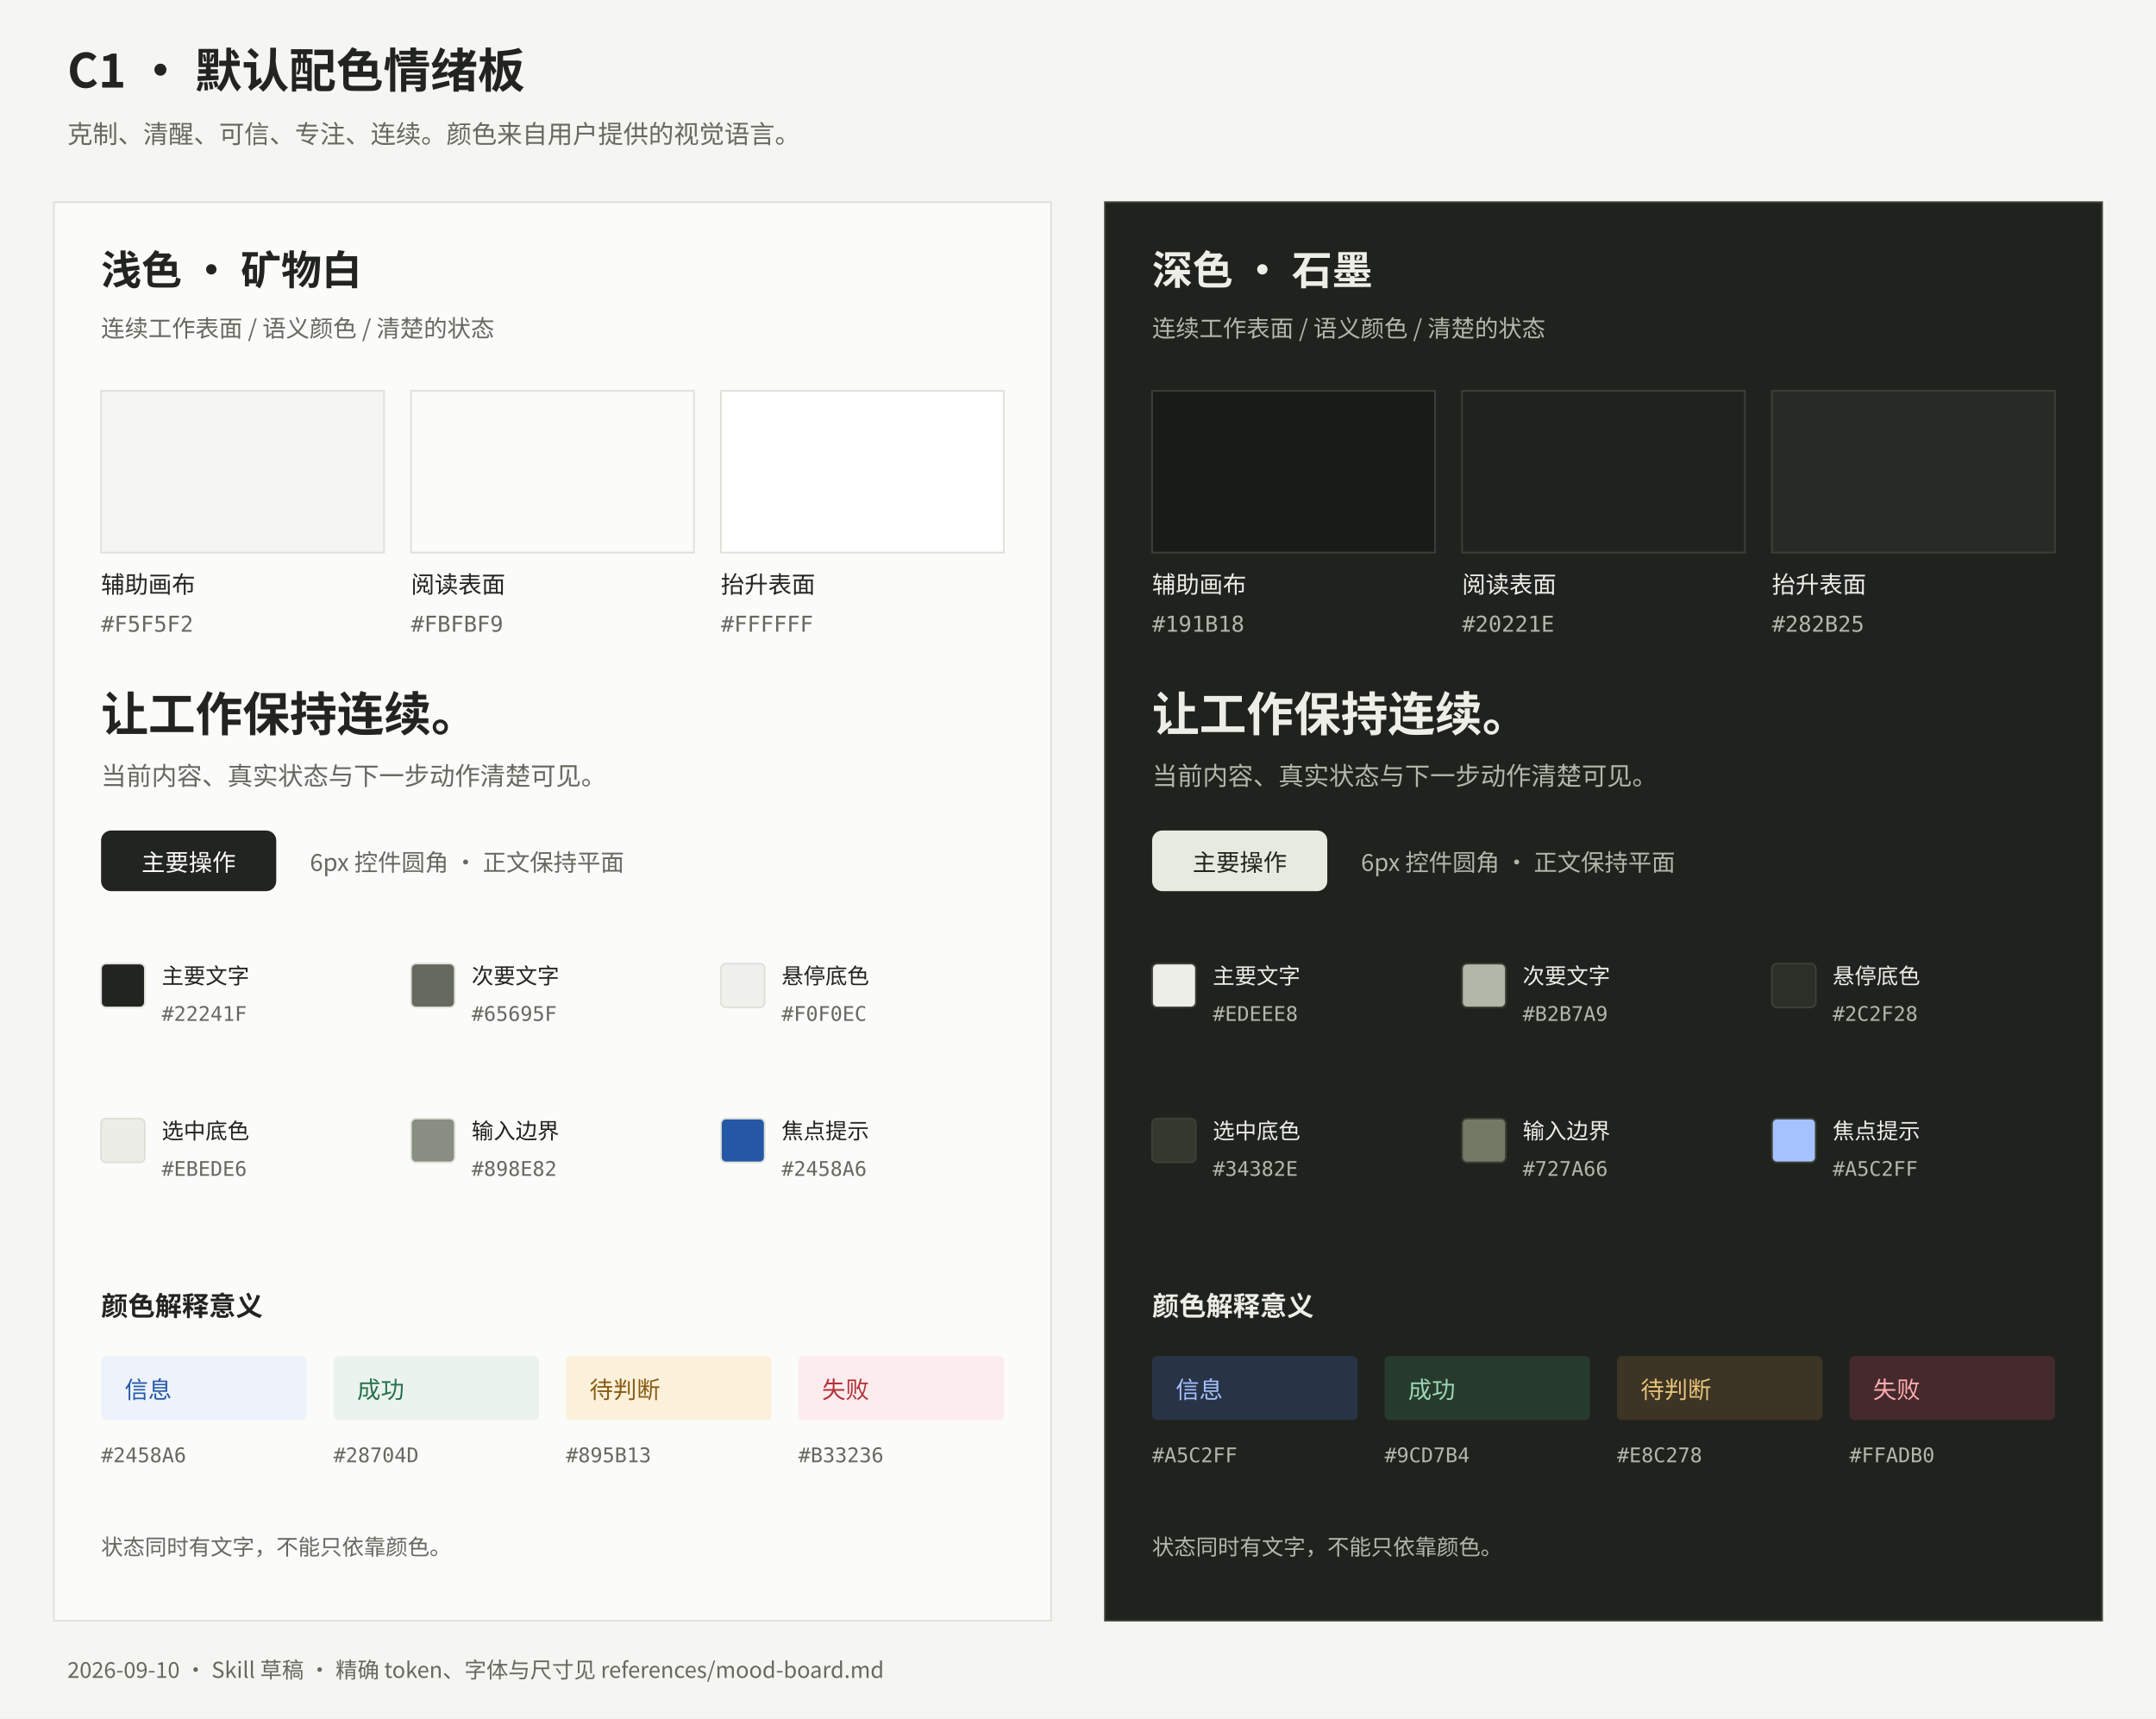
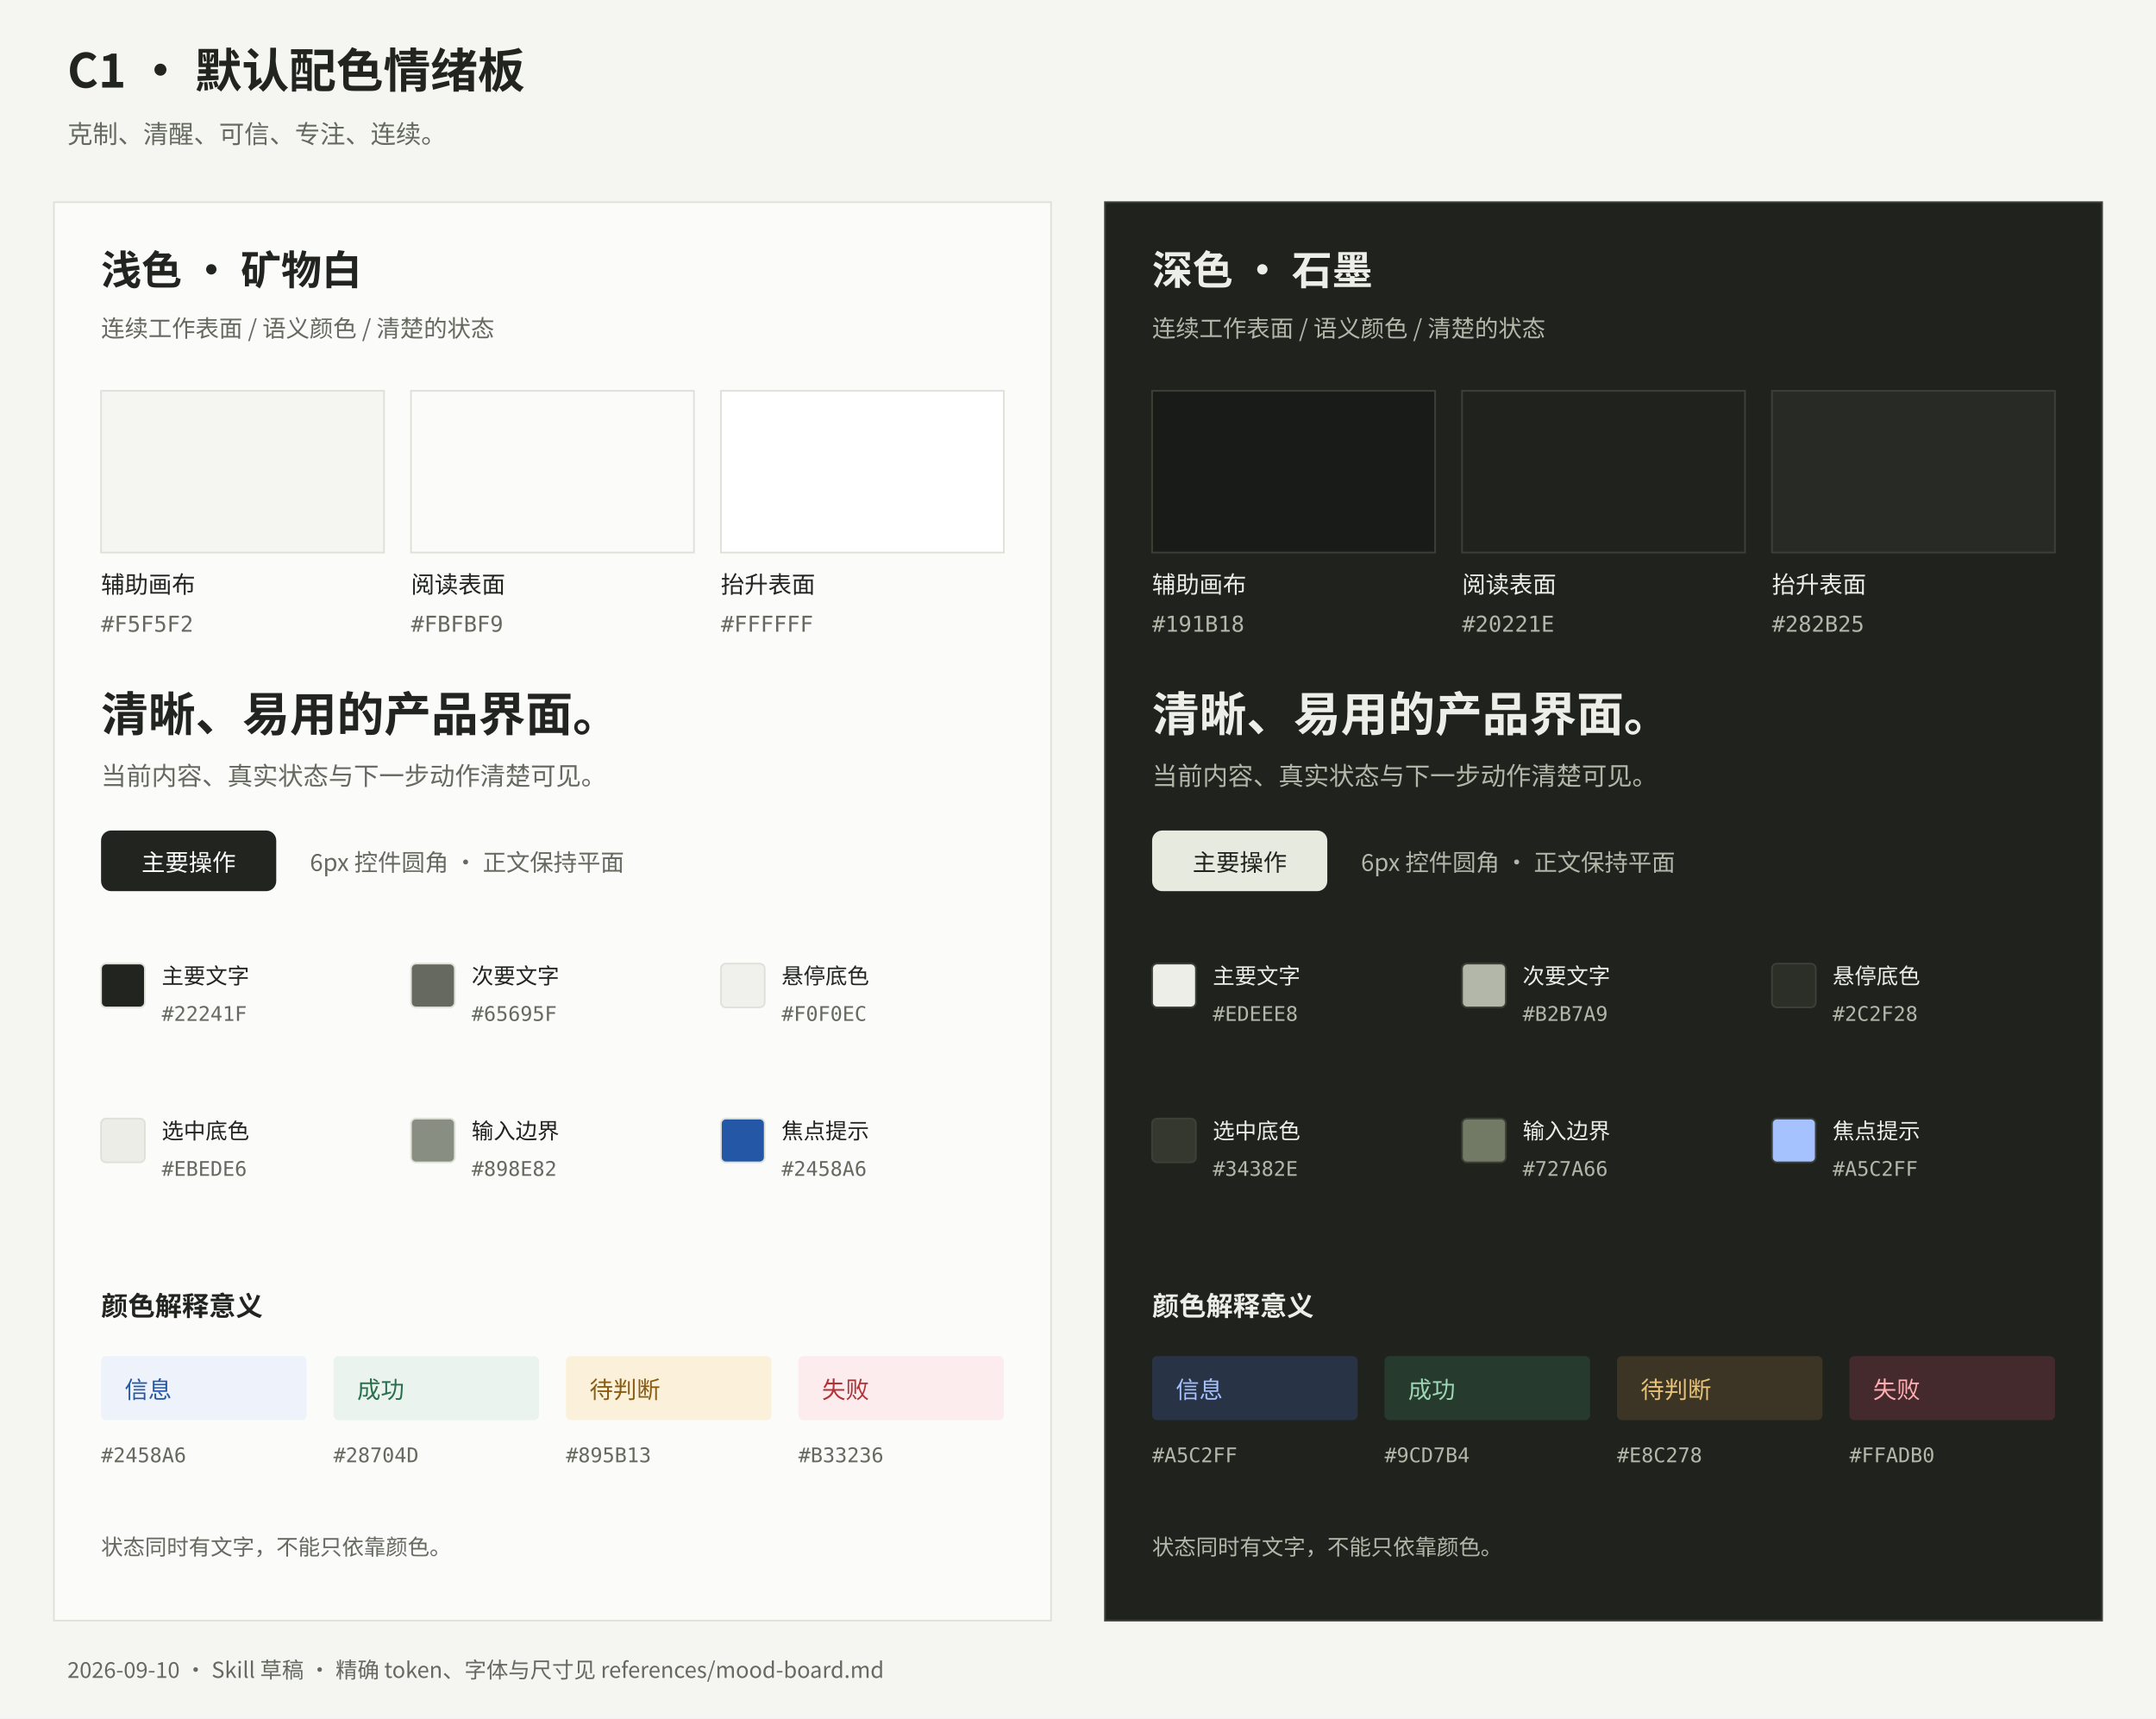
<svg xmlns="http://www.w3.org/2000/svg" width="1280" height="1020" viewBox="0 0 1280 1020" role="img" aria-labelledby="title desc">
  <style>text{font-family:"PingFang SC","Noto Sans CJK SC",sans-serif} .hex{font-family:ui-monospace,monospace}</style>
  <rect width="1280" height="1020" fill="#F5F5F2" />
  <text x="40" y="52" fill="#22241F" font-size="28" font-weight="600" class="">C1 · 默认配色情绪板</text>
-   <text x="40" y="85" fill="#65695F" font-size="15" font-weight="400" class="">克制、清醒、可信、专注、连续。颜色来自用户提供的视觉语言。</text>
+   <text x="40" y="85" fill="#65695F" font-size="15" font-weight="400" class="">克制、清醒、可信、专注、连续。</text>
  <rect x="32" y="120" width="592" height="842" fill="#FBFBF9" rx="0" stroke="#DFE1D9" />
  <text x="60" y="169" fill="#22241F" font-size="24" font-weight="600" class="">浅色 · 矿物白</text>
  <text x="60" y="200" fill="#65695F" font-size="14" font-weight="400" class="">连续工作表面 / 语义颜色 / 清楚的状态</text>
  <rect x="60" y="232" width="168" height="96" fill="#F5F5F2" rx="0" stroke="#DFE1D9" />
  <text x="60" y="352" fill="#22241F" font-size="14" font-weight="500" class="">辅助画布</text>
  <text x="60" y="375" fill="#65695F" font-size="13" font-weight="400" class="hex">#F5F5F2</text>
  <rect x="244" y="232" width="168" height="96" fill="#FBFBF9" rx="0" stroke="#DFE1D9" />
  <text x="244" y="352" fill="#22241F" font-size="14" font-weight="500" class="">阅读表面</text>
  <text x="244" y="375" fill="#65695F" font-size="13" font-weight="400" class="hex">#FBFBF9</text>
  <rect x="428" y="232" width="168" height="96" fill="#FFFFFF" rx="0" stroke="#DFE1D9" />
  <text x="428" y="352" fill="#22241F" font-size="14" font-weight="500" class="">抬升表面</text>
  <text x="428" y="375" fill="#65695F" font-size="13" font-weight="400" class="hex">#FFFFFF</text>
-   <text x="60" y="434" fill="#22241F" font-size="28" font-weight="600" class="">让工作保持连续。</text>
+   <text x="60" y="434" fill="#22241F" font-size="28" font-weight="600" class="">清晰、易用的产品界面。</text>
  <text x="60" y="466" fill="#65695F" font-size="15" font-weight="400" class="">当前内容、真实状态与下一步动作清楚可见。</text>
  <rect x="60" y="493" width="104" height="36" fill="#22241F" rx="6" />
  <text x="84" y="517" fill="#FBFBF9" font-size="14" font-weight="500" class="">主要操作</text>
  <text x="184" y="517" fill="#65695F" font-size="14" font-weight="400" class="">6px 控件圆角 · 正文保持平面</text>
  <rect x="60" y="572" width="26" height="26" fill="#22241F" rx="3" stroke="#DFE1D9" />
  <text x="96" y="584" fill="#22241F" font-size="13" font-weight="500" class="">主要文字</text>
  <text x="96" y="606" fill="#65695F" font-size="12" font-weight="400" class="hex">#22241F</text>
  <rect x="244" y="572" width="26" height="26" fill="#65695F" rx="3" stroke="#DFE1D9" />
  <text x="280" y="584" fill="#22241F" font-size="13" font-weight="500" class="">次要文字</text>
  <text x="280" y="606" fill="#65695F" font-size="12" font-weight="400" class="hex">#65695F</text>
  <rect x="428" y="572" width="26" height="26" fill="#F0F0EC" rx="3" stroke="#DFE1D9" />
  <text x="464" y="584" fill="#22241F" font-size="13" font-weight="500" class="">悬停底色</text>
  <text x="464" y="606" fill="#65695F" font-size="12" font-weight="400" class="hex">#F0F0EC</text>
  <rect x="60" y="664" width="26" height="26" fill="#EBEDE6" rx="3" stroke="#DFE1D9" />
  <text x="96" y="676" fill="#22241F" font-size="13" font-weight="500" class="">选中底色</text>
  <text x="96" y="698" fill="#65695F" font-size="12" font-weight="400" class="hex">#EBEDE6</text>
  <rect x="244" y="664" width="26" height="26" fill="#898E82" rx="3" stroke="#DFE1D9" />
  <text x="280" y="676" fill="#22241F" font-size="13" font-weight="500" class="">输入边界</text>
  <text x="280" y="698" fill="#65695F" font-size="12" font-weight="400" class="hex">#898E82</text>
  <rect x="428" y="664" width="26" height="26" fill="#2458A6" rx="3" stroke="#DFE1D9" />
  <text x="464" y="676" fill="#22241F" font-size="13" font-weight="500" class="">焦点提示</text>
  <text x="464" y="698" fill="#65695F" font-size="12" font-weight="400" class="hex">#2458A6</text>
  <text x="60" y="781" fill="#22241F" font-size="16" font-weight="600" class="">颜色解释意义</text>
  <rect x="60" y="805" width="122" height="38" fill="#EDF2FB" rx="3" />
  <text x="74" y="830" fill="#2458A6" font-size="14" font-weight="500" class="">信息</text>
  <text x="60" y="868" fill="#65695F" font-size="12" font-weight="400" class="hex">#2458A6</text>
  <rect x="198" y="805" width="122" height="38" fill="#EAF3ED" rx="3" />
  <text x="212" y="830" fill="#28704D" font-size="14" font-weight="500" class="">成功</text>
  <text x="198" y="868" fill="#65695F" font-size="12" font-weight="400" class="hex">#28704D</text>
  <rect x="336" y="805" width="122" height="38" fill="#FBF1DA" rx="3" />
  <text x="350" y="830" fill="#895B13" font-size="14" font-weight="500" class="">待判断</text>
  <text x="336" y="868" fill="#65695F" font-size="12" font-weight="400" class="hex">#895B13</text>
  <rect x="474" y="805" width="122" height="38" fill="#FCECEE" rx="3" />
  <text x="488" y="830" fill="#B33236" font-size="14" font-weight="500" class="">失败</text>
  <text x="474" y="868" fill="#65695F" font-size="12" font-weight="400" class="hex">#B33236</text>
  <text x="60" y="923" fill="#65695F" font-size="13" font-weight="400" class="">状态同时有文字，不能只依靠颜色。</text>
  <rect x="656" y="120" width="592" height="842" fill="#20221E" rx="0" stroke="#3C4037" />
  <text x="684" y="169" fill="#EDEEE8" font-size="24" font-weight="600" class="">深色 · 石墨</text>
  <text x="684" y="200" fill="#B2B7A9" font-size="14" font-weight="400" class="">连续工作表面 / 语义颜色 / 清楚的状态</text>
  <rect x="684" y="232" width="168" height="96" fill="#191B18" rx="0" stroke="#3C4037" />
  <text x="684" y="352" fill="#EDEEE8" font-size="14" font-weight="500" class="">辅助画布</text>
  <text x="684" y="375" fill="#B2B7A9" font-size="13" font-weight="400" class="hex">#191B18</text>
  <rect x="868" y="232" width="168" height="96" fill="#20221E" rx="0" stroke="#3C4037" />
  <text x="868" y="352" fill="#EDEEE8" font-size="14" font-weight="500" class="">阅读表面</text>
  <text x="868" y="375" fill="#B2B7A9" font-size="13" font-weight="400" class="hex">#20221E</text>
  <rect x="1052" y="232" width="168" height="96" fill="#282B25" rx="0" stroke="#3C4037" />
  <text x="1052" y="352" fill="#EDEEE8" font-size="14" font-weight="500" class="">抬升表面</text>
  <text x="1052" y="375" fill="#B2B7A9" font-size="13" font-weight="400" class="hex">#282B25</text>
-   <text x="684" y="434" fill="#EDEEE8" font-size="28" font-weight="600" class="">让工作保持连续。</text>
+   <text x="684" y="434" fill="#EDEEE8" font-size="28" font-weight="600" class="">清晰、易用的产品界面。</text>
  <text x="684" y="466" fill="#B2B7A9" font-size="15" font-weight="400" class="">当前内容、真实状态与下一步动作清楚可见。</text>
  <rect x="684" y="493" width="104" height="36" fill="#E7EBDF" rx="6" />
  <text x="708" y="517" fill="#22241F" font-size="14" font-weight="500" class="">主要操作</text>
  <text x="808" y="517" fill="#B2B7A9" font-size="14" font-weight="400" class="">6px 控件圆角 · 正文保持平面</text>
  <rect x="684" y="572" width="26" height="26" fill="#EDEEE8" rx="3" stroke="#3C4037" />
  <text x="720" y="584" fill="#EDEEE8" font-size="13" font-weight="500" class="">主要文字</text>
  <text x="720" y="606" fill="#B2B7A9" font-size="12" font-weight="400" class="hex">#EDEEE8</text>
  <rect x="868" y="572" width="26" height="26" fill="#B2B7A9" rx="3" stroke="#3C4037" />
  <text x="904" y="584" fill="#EDEEE8" font-size="13" font-weight="500" class="">次要文字</text>
  <text x="904" y="606" fill="#B2B7A9" font-size="12" font-weight="400" class="hex">#B2B7A9</text>
  <rect x="1052" y="572" width="26" height="26" fill="#2C2F28" rx="3" stroke="#3C4037" />
  <text x="1088" y="584" fill="#EDEEE8" font-size="13" font-weight="500" class="">悬停底色</text>
  <text x="1088" y="606" fill="#B2B7A9" font-size="12" font-weight="400" class="hex">#2C2F28</text>
  <rect x="684" y="664" width="26" height="26" fill="#34382E" rx="3" stroke="#3C4037" />
  <text x="720" y="676" fill="#EDEEE8" font-size="13" font-weight="500" class="">选中底色</text>
  <text x="720" y="698" fill="#B2B7A9" font-size="12" font-weight="400" class="hex">#34382E</text>
  <rect x="868" y="664" width="26" height="26" fill="#727A66" rx="3" stroke="#3C4037" />
  <text x="904" y="676" fill="#EDEEE8" font-size="13" font-weight="500" class="">输入边界</text>
  <text x="904" y="698" fill="#B2B7A9" font-size="12" font-weight="400" class="hex">#727A66</text>
  <rect x="1052" y="664" width="26" height="26" fill="#A5C2FF" rx="3" stroke="#3C4037" />
  <text x="1088" y="676" fill="#EDEEE8" font-size="13" font-weight="500" class="">焦点提示</text>
  <text x="1088" y="698" fill="#B2B7A9" font-size="12" font-weight="400" class="hex">#A5C2FF</text>
  <text x="684" y="781" fill="#EDEEE8" font-size="16" font-weight="600" class="">颜色解释意义</text>
  <rect x="684" y="805" width="122" height="38" fill="#283346" rx="3" />
  <text x="698" y="830" fill="#A5C2FF" font-size="14" font-weight="500" class="">信息</text>
  <text x="684" y="868" fill="#B2B7A9" font-size="12" font-weight="400" class="hex">#A5C2FF</text>
  <rect x="822" y="805" width="122" height="38" fill="#273A2E" rx="3" />
  <text x="836" y="830" fill="#9CD7B4" font-size="14" font-weight="500" class="">成功</text>
  <text x="822" y="868" fill="#B2B7A9" font-size="12" font-weight="400" class="hex">#9CD7B4</text>
  <rect x="960" y="805" width="122" height="38" fill="#3C3424" rx="3" />
  <text x="974" y="830" fill="#E8C278" font-size="14" font-weight="500" class="">待判断</text>
  <text x="960" y="868" fill="#B2B7A9" font-size="12" font-weight="400" class="hex">#E8C278</text>
  <rect x="1098" y="805" width="122" height="38" fill="#44292D" rx="3" />
  <text x="1112" y="830" fill="#FFADB0" font-size="14" font-weight="500" class="">失败</text>
  <text x="1098" y="868" fill="#B2B7A9" font-size="12" font-weight="400" class="hex">#FFADB0</text>
  <text x="684" y="923" fill="#B2B7A9" font-size="13" font-weight="400" class="">状态同时有文字，不能只依靠颜色。</text>
  <text x="40" y="996" fill="#65695F" font-size="13" font-weight="400" class="">2026-09-10 · Skill 草稿 · 精确 token、字体与尺寸见 references/mood-board.md</text>
</svg>
